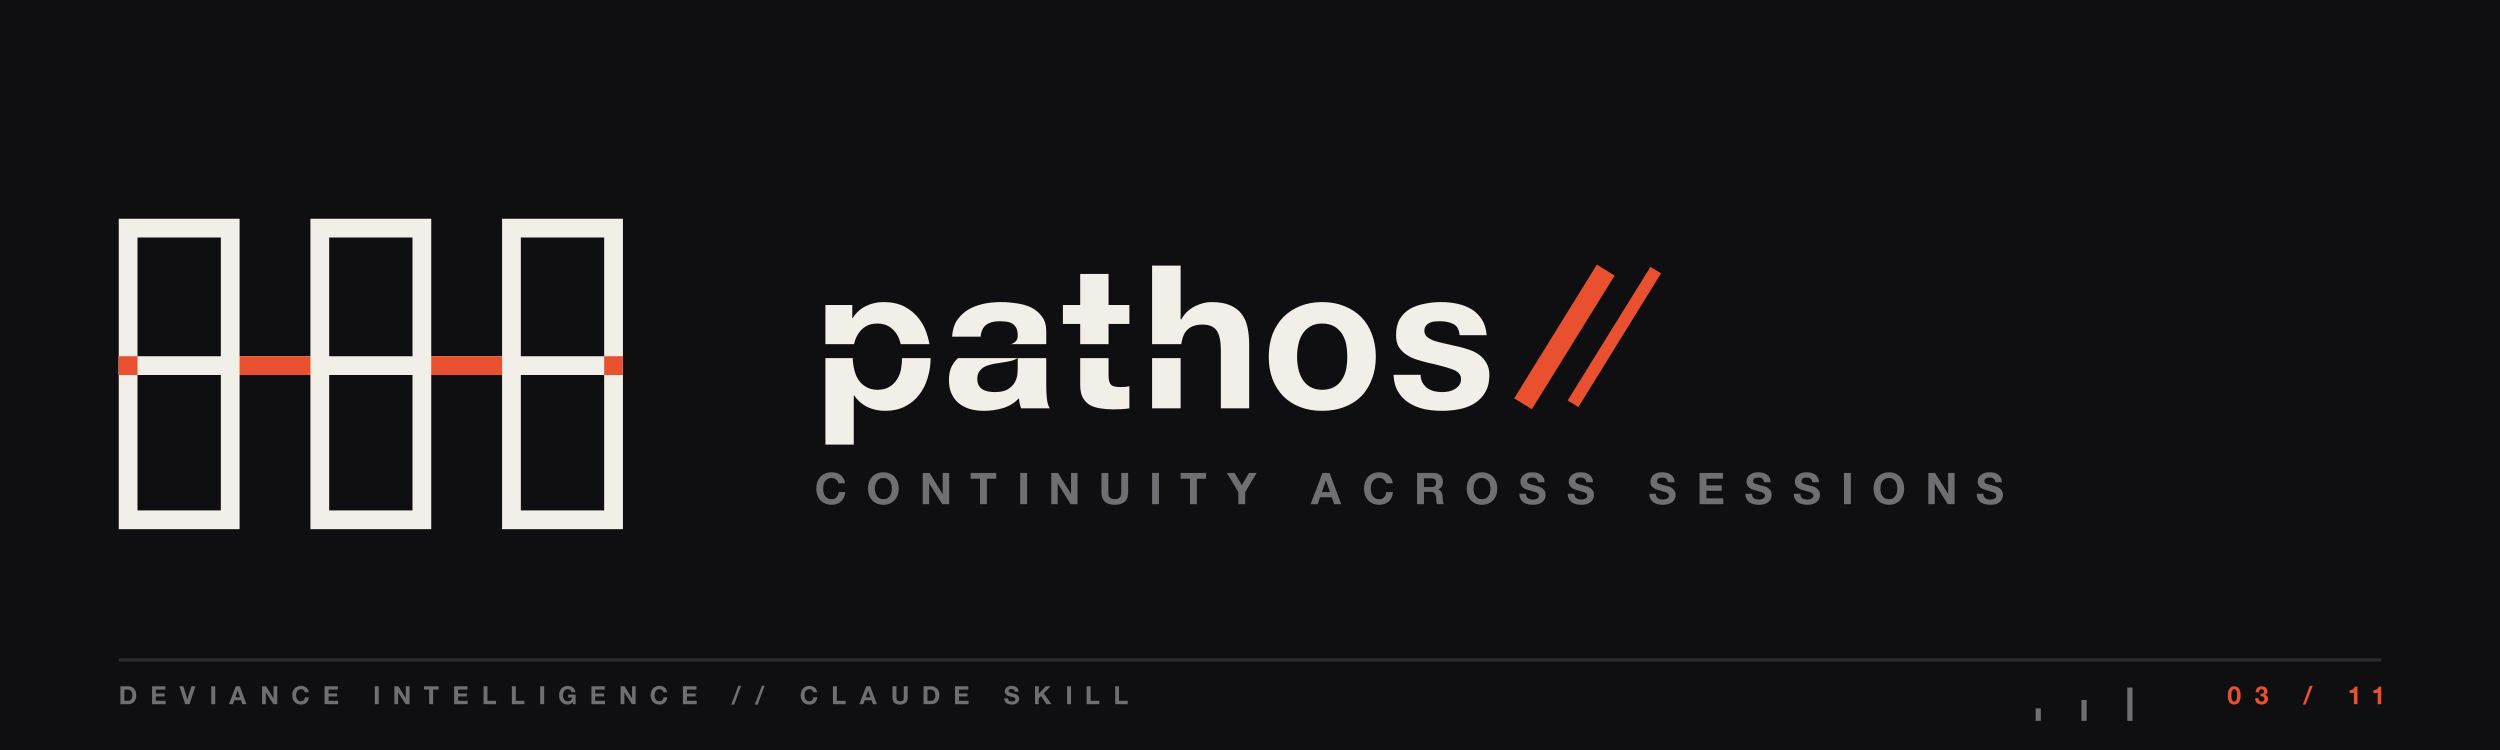
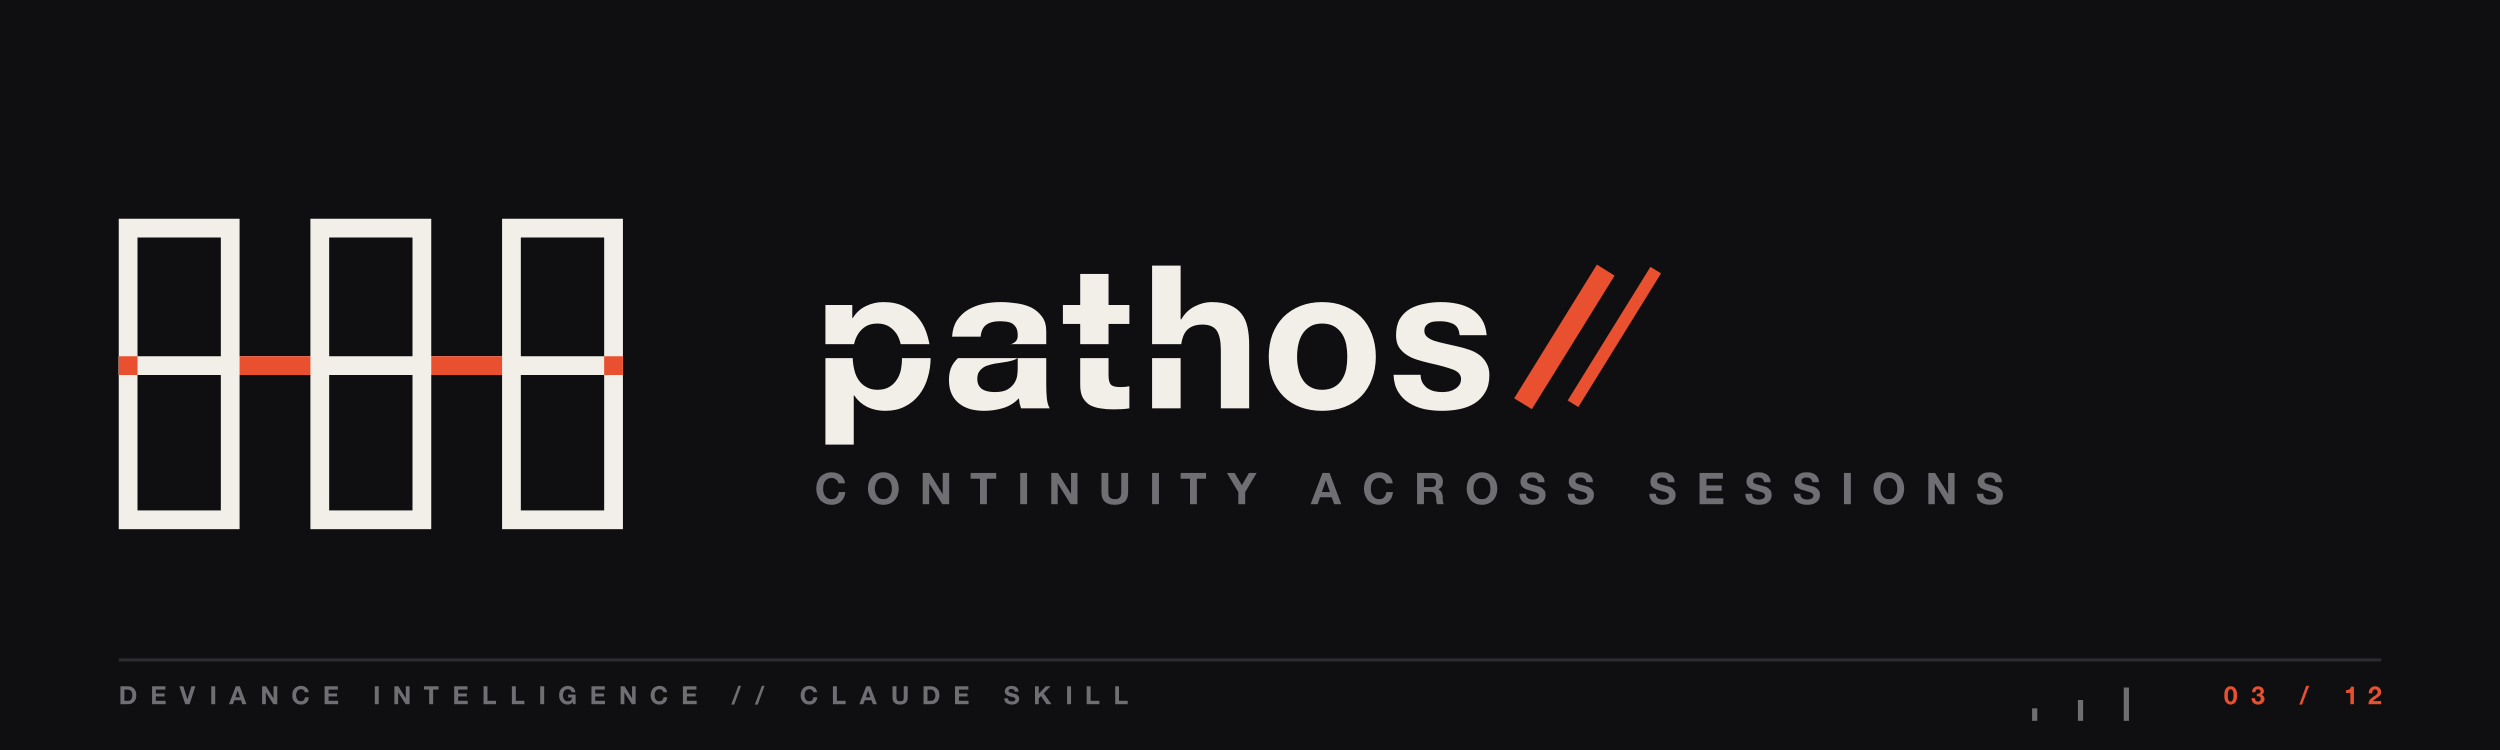
<svg xmlns="http://www.w3.org/2000/svg" viewBox="0 0 1200 360" width="1200" height="360">
  <rect x="0.0" y="0.0" width="1200.0" height="360.0" fill="#0F0F11" opacity="1.0" />
  <g transform="translate(57,59)">
    <rect x="4.5" y="50.5" width="49.0" height="140.0" fill="none" stroke="#F2EFE9" stroke-width="9" />
    <rect x="96.5" y="50.5" width="49.0" height="140.0" fill="none" stroke="#F2EFE9" stroke-width="9" />
    <rect x="188.5" y="50.5" width="49.0" height="140.0" fill="none" stroke="#F2EFE9" stroke-width="9" />
    <rect x="0.0" y="112.0" width="242.0" height="9.0" fill="#F2EFE9" opacity="1.0" />
    <rect x="58.0" y="112.0" width="34.0" height="9.0" fill="#E8502F" opacity="1.0" />
    <rect x="150.0" y="112.0" width="34.0" height="9.0" fill="#E8502F" opacity="1.0" />
    <rect x="0.0" y="112.0" width="9.0" height="9.0" fill="#E8502F" opacity="1.0" />
    <rect x="233.0" y="112.0" width="9.0" height="9.0" fill="#E8502F" opacity="1.0" />
  </g>
  <path d="M421.2,187.1Q418.0,187.1 415.7,185.7Q413.4,184.4 412.0,182.2Q410.6,180.1 410.0,177.2Q409.3,174.3 409.3,171.3Q409.3,168.2 409.9,165.4Q410.5,162.5 411.9,160.3Q413.3,158.1 415.5,156.7Q417.8,155.3 421.1,155.3Q424.4,155.3 426.7,156.7Q428.9,158.1 430.4,160.3Q431.8,162.6 432.4,165.5Q433.0,168.4 433.0,171.3Q433.0,174.3 432.5,177.2Q431.9,180.1 430.5,182.2Q429.1,184.4 426.9,185.7Q424.6,187.1 421.2,187.1ZM396.2,146.4L396.2,213.4L409.8,213.4L409.8,189.8L410.0,189.8Q412.5,193.5 416.4,195.4Q420.3,197.2 424.9,197.2Q430.4,197.2 434.4,195.1Q438.5,193.0 441.2,189.5Q444.0,185.9 445.3,181.3Q446.7,176.7 446.7,171.7Q446.7,166.4 445.3,161.6Q444.0,156.7 441.2,153.1Q438.4,149.4 434.2,147.2Q430.0,145.0 424.1,145.0Q419.5,145.0 415.7,146.9Q411.8,148.7 409.3,152.7L409.1,152.7L409.1,146.4L396.2,146.4Z M457.0,161.6Q457.3,156.8 459.4,153.7Q461.6,150.5 464.8,148.6Q468.1,146.7 472.2,145.8Q476.2,145.0 480.4,145.0Q484.1,145.0 488.0,145.6Q491.8,146.1 495.0,147.6Q498.1,149.2 500.1,151.9Q502.2,154.6 502.2,159.1L502.2,185.0Q502.2,188.3 502.5,191.4Q502.9,194.5 503.9,196.0L490.1,196.0Q489.7,194.8 489.4,193.6Q489.2,192.4 489.1,191.2Q485.8,194.6 481.4,195.9Q477.0,197.2 472.4,197.2Q468.9,197.2 465.8,196.4Q462.7,195.5 460.4,193.7Q458.1,191.9 456.8,189.1Q455.5,186.3 455.5,182.5Q455.5,178.2 457.0,175.5Q458.5,172.8 460.8,171.1Q463.2,169.5 466.2,168.7Q469.2,167.9 472.3,167.4Q475.4,166.9 478.4,166.6Q481.3,166.3 483.6,165.8Q485.9,165.2 487.3,164.1Q488.6,163.0 488.5,160.9Q488.5,158.7 487.8,157.4Q487.1,156.1 485.9,155.3Q484.7,154.6 483.1,154.4Q481.5,154.2 479.7,154.2Q475.7,154.2 473.4,155.9Q471.1,157.6 470.7,161.6L457.0,161.6ZM488.5,171.7Q487.7,172.5 486.4,172.9Q485.1,173.3 483.6,173.6Q482.1,173.9 480.5,174.1Q478.8,174.3 477.2,174.6Q475.7,174.9 474.2,175.4Q472.7,175.8 471.6,176.7Q470.5,177.5 469.8,178.7Q469.1,180.0 469.1,181.9Q469.1,183.7 469.8,185.0Q470.5,186.2 471.6,186.9Q472.8,187.6 474.3,187.9Q475.9,188.2 477.5,188.2Q481.5,188.2 483.7,186.9Q485.9,185.5 487.0,183.7Q488.1,181.8 488.3,179.9Q488.5,178.0 488.5,176.8L488.5,171.7Z M532.1,146.4L532.1,131.5L518.5,131.5L518.5,146.4L510.2,146.4L510.2,155.5L518.5,155.5L518.5,184.8Q518.5,188.5 519.7,190.8Q521.0,193.1 523.1,194.4Q525.3,195.6 528.1,196.0Q531.0,196.5 534.1,196.5Q536.1,196.5 538.3,196.4Q540.4,196.3 542.1,196.0L542.1,185.4Q541.1,185.6 540.1,185.7Q539.0,185.8 537.9,185.8Q534.4,185.8 533.3,184.7Q532.1,183.5 532.1,180.1L532.1,155.5L542.1,155.5L542.1,146.4L532.1,146.4Z M553.0,127.5L553.0,196.0L566.7,196.0L566.7,170.0Q566.7,162.4 569.2,159.1Q571.7,155.8 577.2,155.8Q582.1,155.8 584.1,158.8Q586.0,161.8 586.0,168.0L586.0,196.0L599.6,196.0L599.6,165.5Q599.6,160.9 598.8,157.1Q598.0,153.3 595.9,150.6Q593.9,148.0 590.4,146.5Q586.9,145.0 581.5,145.0Q577.6,145.0 573.6,147.0Q569.5,149.0 567.0,153.3L566.7,153.3L566.7,127.5L553.0,127.5Z M622.6,171.2Q622.6,168.2 623.2,165.4Q623.8,162.5 625.2,160.3Q626.6,158.1 628.9,156.7Q631.2,155.3 634.6,155.3Q638.1,155.3 640.5,156.7Q642.8,158.1 644.2,160.3Q645.6,162.5 646.2,165.4Q646.7,168.2 646.7,171.2Q646.7,174.2 646.2,177.0Q645.6,179.9 644.2,182.1Q642.8,184.4 640.5,185.7Q638.1,187.1 634.6,187.1Q631.2,187.1 628.9,185.7Q626.6,184.4 625.2,182.1Q623.8,179.9 623.2,177.0Q622.6,174.2 622.6,171.2ZM609.0,171.2Q609.0,177.2 610.8,182.0Q612.7,186.8 616.0,190.2Q619.4,193.6 624.1,195.4Q628.8,197.2 634.6,197.2Q640.5,197.2 645.2,195.4Q650.0,193.6 653.4,190.2Q656.7,186.8 658.5,182.0Q660.4,177.2 660.4,171.2Q660.4,165.3 658.5,160.4Q656.7,155.6 653.4,152.2Q650.0,148.8 645.2,146.9Q640.5,145.0 634.6,145.0Q628.8,145.0 624.1,146.9Q619.4,148.8 616.0,152.2Q612.7,155.6 610.8,160.4Q609.0,165.3 609.0,171.2Z M681.9,179.9L668.9,179.9Q669.1,184.9 671.2,188.2Q673.2,191.5 676.5,193.5Q679.7,195.5 683.8,196.4Q687.9,197.2 692.2,197.2Q696.5,197.2 700.5,196.4Q704.6,195.6 707.8,193.6Q711.0,191.6 712.9,188.3Q714.9,185.0 714.9,180.1Q714.9,176.6 713.5,174.3Q712.2,171.9 710.0,170.3Q707.8,168.7 705.0,167.8Q702.1,166.8 699.2,166.2Q696.3,165.5 693.5,164.9Q690.7,164.3 688.5,163.6Q686.4,162.9 685.0,161.7Q683.7,160.6 683.7,158.8Q683.7,157.2 684.5,156.3Q685.2,155.4 686.3,154.9Q687.4,154.4 688.8,154.3Q690.1,154.2 691.3,154.2Q694.9,154.2 697.6,155.5Q700.3,156.9 700.6,160.9L713.6,160.9Q713.2,156.2 711.2,153.2Q709.2,150.2 706.3,148.4Q703.3,146.6 699.5,145.8Q695.7,145.0 691.7,145.0Q687.6,145.0 683.8,145.8Q680.0,146.5 676.9,148.2Q673.8,150.0 671.9,153.1Q670.1,156.2 670.1,161.0Q670.1,164.2 671.4,166.5Q672.8,168.7 675.0,170.2Q677.2,171.7 680.0,172.6Q682.8,173.5 685.8,174.2Q693.1,175.8 697.2,177.3Q701.3,178.8 701.3,181.9Q701.3,183.7 700.4,184.9Q699.5,186.1 698.2,186.8Q696.9,187.6 695.4,187.9Q693.8,188.2 692.3,188.2Q690.3,188.2 688.5,187.8Q686.6,187.3 685.1,186.3Q683.7,185.2 682.8,183.7Q681.9,182.1 681.9,179.9Z" fill="#F2EFE9" />
  <rect x="369.0" y="165.2" width="216.3" height="6.7" fill="#0F0F11" opacity="1.0" />
  <polygon points="726.8,191.2 766.5,127.0 775.0,132.3 735.3,196.4" fill="#E8502F" opacity="1.0" />
  <polygon points="752.5,192.2 792.2,128.1 797.3,131.2 757.6,195.4" fill="#E8502F" opacity="1.0" />
  <path d="M402.4,232.0L405.6,232.0Q405.5,230.7 404.9,229.7Q404.4,228.7 403.5,228.0Q402.6,227.4 401.5,227.0Q400.4,226.7 399.2,226.7Q397.4,226.7 396.1,227.3Q394.7,227.9 393.7,228.9Q392.8,230.0 392.3,231.4Q391.8,232.9 391.8,234.6Q391.8,236.2 392.3,237.6Q392.8,239.0 393.7,240.1Q394.7,241.1 396.1,241.7Q397.4,242.3 399.2,242.3Q400.6,242.3 401.7,241.9Q402.9,241.5 403.7,240.7Q404.6,239.9 405.1,238.8Q405.6,237.6 405.8,236.2L402.6,236.2Q402.4,237.7 401.5,238.7Q400.7,239.6 399.2,239.6Q398.1,239.6 397.3,239.2Q396.5,238.7 396.0,238.0Q395.5,237.3 395.3,236.4Q395.1,235.5 395.1,234.6Q395.1,233.6 395.3,232.7Q395.5,231.7 396.0,231.0Q396.5,230.3 397.3,229.9Q398.1,229.4 399.2,229.4Q399.8,229.4 400.3,229.6Q400.9,229.8 401.3,230.2Q401.8,230.5 402.1,231.0Q402.4,231.5 402.4,232.0Z M419.9,234.6Q419.9,233.6 420.2,232.7Q420.4,231.7 420.9,231.0Q421.3,230.3 422.1,229.9Q422.9,229.4 424.0,229.4Q425.1,229.4 425.9,229.9Q426.7,230.3 427.2,231.0Q427.6,231.7 427.9,232.7Q428.1,233.6 428.1,234.6Q428.1,235.5 427.9,236.4Q427.6,237.3 427.2,238.0Q426.7,238.7 425.9,239.2Q425.1,239.6 424.0,239.6Q422.9,239.6 422.1,239.2Q421.3,238.7 420.9,238.0Q420.4,237.3 420.2,236.4Q419.9,235.5 419.9,234.6ZM416.6,234.6Q416.6,236.2 417.1,237.6Q417.6,239.0 418.6,240.1Q419.5,241.1 420.9,241.7Q422.3,242.3 424.0,242.3Q425.8,242.3 427.1,241.7Q428.5,241.1 429.4,240.1Q430.4,239.0 430.9,237.6Q431.4,236.2 431.4,234.6Q431.4,232.9 430.9,231.4Q430.4,230.0 429.4,228.9Q428.5,227.9 427.1,227.3Q425.8,226.7 424.0,226.7Q422.3,226.7 420.9,227.3Q419.5,227.9 418.6,228.9Q417.6,230.0 417.1,231.4Q416.6,232.9 416.6,234.6Z M442.9,227.0L442.9,242.0L446.0,242.0L446.0,232.0L446.0,232.0L452.3,242.0L455.6,242.0L455.6,227.0L452.5,227.0L452.5,237.1L452.4,237.1L446.2,227.0L442.9,227.0Z M470.4,229.8L470.4,242.0L473.7,242.0L473.7,229.8L478.2,229.8L478.2,227.0L465.9,227.0L465.9,229.8L470.4,229.8Z M489.7,227.0L489.7,242.0L493.0,242.0L493.0,227.0L489.7,227.0Z M504.6,227.0L504.6,242.0L507.7,242.0L507.7,232.0L507.7,232.0L513.9,242.0L517.2,242.0L517.2,227.0L514.1,227.0L514.1,237.1L514.1,237.1L507.8,227.0L504.6,227.0Z M541.5,236.3L541.5,227.0L538.2,227.0L538.2,236.3Q538.2,238.0 537.5,238.8Q536.8,239.6 535.1,239.6Q534.1,239.6 533.5,239.3Q532.9,239.0 532.5,238.6Q532.2,238.1 532.1,237.5Q532.0,236.9 532.0,236.3L532.0,227.0L528.7,227.0L528.7,236.3Q528.7,239.4 530.4,240.9Q532.0,242.3 535.1,242.3Q538.1,242.3 539.8,240.9Q541.5,239.4 541.5,236.3Z M553.0,227.0L553.0,242.0L556.3,242.0L556.3,227.0L553.0,227.0Z M571.2,229.8L571.2,242.0L574.5,242.0L574.5,229.8L578.9,229.8L578.9,227.0L566.7,227.0L566.7,229.8L571.2,229.8Z M594.4,236.2L594.4,242.0L597.7,242.0L597.7,236.2L603.2,227.0L599.5,227.0L596.1,232.9L592.6,227.0L588.9,227.0L594.4,236.2Z M634.5,236.2L636.4,230.7L636.5,230.7L638.4,236.2L634.5,236.2ZM634.8,227.0L629.1,242.0L632.5,242.0L633.6,238.7L639.2,238.7L640.4,242.0L643.8,242.0L638.2,227.0L634.8,227.0Z M665.3,232.0L668.5,232.0Q668.4,230.7 667.8,229.7Q667.2,228.7 666.4,228.0Q665.5,227.4 664.4,227.0Q663.3,226.7 662.0,226.7Q660.3,226.7 658.9,227.3Q657.6,227.9 656.6,228.9Q655.7,230.0 655.2,231.4Q654.7,232.9 654.7,234.6Q654.7,236.2 655.2,237.6Q655.7,239.0 656.6,240.1Q657.6,241.1 658.9,241.7Q660.3,242.3 662.0,242.3Q663.4,242.3 664.6,241.9Q665.7,241.5 666.6,240.7Q667.5,239.9 668.0,238.8Q668.5,237.6 668.6,236.2L665.4,236.2Q665.3,237.7 664.4,238.7Q663.6,239.6 662.0,239.6Q660.9,239.6 660.2,239.2Q659.4,238.7 658.9,238.0Q658.4,237.3 658.2,236.4Q658.0,235.5 658.0,234.6Q658.0,233.6 658.2,232.7Q658.4,231.7 658.9,231.0Q659.4,230.3 660.2,229.9Q660.9,229.4 662.0,229.4Q662.7,229.4 663.2,229.6Q663.8,229.8 664.2,230.2Q664.6,230.5 664.9,231.0Q665.2,231.5 665.3,232.0Z M683.5,233.8L683.5,229.6L687.1,229.6Q688.2,229.6 688.8,230.1Q689.3,230.6 689.3,231.6Q689.3,232.8 688.8,233.3Q688.2,233.8 687.1,233.8L683.5,233.8ZM680.2,227.0L680.2,242.0L683.5,242.0L683.5,236.1L686.8,236.1Q688.0,236.1 688.5,236.7Q689.1,237.2 689.3,238.4Q689.4,239.3 689.4,240.3Q689.5,241.3 689.8,242.0L693.1,242.0Q692.8,241.7 692.7,241.2Q692.6,240.8 692.6,240.3Q692.5,239.8 692.5,239.3Q692.5,238.8 692.5,238.4Q692.4,237.9 692.3,237.3Q692.2,236.8 691.9,236.3Q691.7,235.8 691.3,235.5Q690.9,235.1 690.3,234.9L690.3,234.9Q691.5,234.4 692.1,233.4Q692.6,232.5 692.6,231.1Q692.6,230.3 692.3,229.5Q692.0,228.8 691.5,228.2Q690.9,227.7 690.1,227.3Q689.3,227.0 688.3,227.0L680.2,227.0Z M707.3,234.6Q707.3,233.6 707.5,232.7Q707.7,231.7 708.2,231.0Q708.7,230.3 709.4,229.9Q710.2,229.4 711.3,229.4Q712.4,229.4 713.2,229.9Q714.0,230.3 714.5,231.0Q715.0,231.7 715.2,232.7Q715.4,233.6 715.4,234.6Q715.4,235.5 715.2,236.4Q715.0,237.3 714.5,238.0Q714.0,238.7 713.2,239.2Q712.4,239.6 711.3,239.6Q710.2,239.6 709.4,239.2Q708.7,238.7 708.2,238.0Q707.7,237.3 707.5,236.4Q707.3,235.5 707.3,234.6ZM704.0,234.6Q704.0,236.2 704.5,237.6Q705.0,239.0 705.9,240.1Q706.9,241.1 708.2,241.7Q709.6,242.3 711.3,242.3Q713.1,242.3 714.4,241.7Q715.8,241.1 716.7,240.1Q717.7,239.0 718.2,237.6Q718.7,236.2 718.7,234.6Q718.7,232.9 718.2,231.4Q717.7,230.0 716.7,228.9Q715.8,227.9 714.4,227.3Q713.1,226.7 711.3,226.7Q709.6,226.7 708.2,227.3Q706.9,227.9 705.9,228.9Q705.0,230.0 704.5,231.4Q704.0,232.9 704.0,234.6Z M732.5,237.0L729.3,237.0Q729.3,238.4 729.8,239.4Q730.3,240.4 731.2,241.1Q732.1,241.7 733.3,242.0Q734.4,242.3 735.7,242.3Q737.2,242.3 738.4,242.0Q739.5,241.6 740.3,241.0Q741.1,240.3 741.5,239.5Q741.9,238.6 741.9,237.5Q741.9,236.3 741.4,235.5Q740.8,234.7 740.1,234.2Q739.4,233.7 738.6,233.5Q737.9,233.3 737.5,233.2Q736.0,232.8 735.2,232.6Q734.3,232.4 733.8,232.1Q733.3,231.9 733.1,231.6Q733.0,231.4 733.0,230.9Q733.0,230.4 733.2,230.1Q733.4,229.8 733.7,229.6Q734.1,229.4 734.5,229.3Q734.9,229.2 735.2,229.2Q735.9,229.2 736.4,229.3Q736.9,229.4 737.3,229.7Q737.7,229.9 737.9,230.4Q738.2,230.8 738.2,231.5L741.4,231.5Q741.4,230.2 740.9,229.3Q740.4,228.3 739.6,227.8Q738.7,227.2 737.7,226.9Q736.6,226.7 735.4,226.7Q734.4,226.7 733.4,226.9Q732.4,227.2 731.6,227.8Q730.8,228.3 730.3,229.2Q729.8,230.0 729.8,231.2Q729.8,232.2 730.2,232.9Q730.6,233.7 731.2,234.1Q731.8,234.6 732.6,234.9Q733.4,235.2 734.3,235.4Q735.1,235.7 735.9,235.9Q736.7,236.1 737.3,236.3Q737.9,236.6 738.3,236.9Q738.7,237.3 738.7,237.9Q738.7,238.5 738.4,238.9Q738.1,239.2 737.7,239.4Q737.2,239.6 736.7,239.7Q736.2,239.8 735.8,239.8Q735.1,239.8 734.5,239.6Q733.9,239.5 733.5,239.2Q733.0,238.8 732.7,238.3Q732.5,237.8 732.5,237.0Z M755.7,237.0L752.5,237.0Q752.5,238.4 753.0,239.4Q753.5,240.4 754.4,241.1Q755.3,241.7 756.5,242.0Q757.6,242.3 758.9,242.3Q760.4,242.3 761.6,242.0Q762.7,241.6 763.5,241.0Q764.3,240.3 764.7,239.5Q765.1,238.6 765.1,237.5Q765.1,236.3 764.6,235.5Q764.0,234.7 763.3,234.2Q762.6,233.7 761.8,233.5Q761.1,233.3 760.7,233.2Q759.3,232.8 758.4,232.6Q757.5,232.4 757.0,232.1Q756.5,231.9 756.4,231.6Q756.2,231.4 756.2,230.9Q756.2,230.4 756.4,230.1Q756.6,229.8 756.9,229.6Q757.3,229.4 757.7,229.3Q758.1,229.2 758.5,229.2Q759.1,229.2 759.6,229.3Q760.1,229.4 760.5,229.7Q760.9,229.9 761.1,230.4Q761.4,230.8 761.4,231.5L764.6,231.5Q764.6,230.2 764.1,229.3Q763.6,228.3 762.8,227.8Q761.9,227.2 760.9,226.9Q759.8,226.7 758.6,226.7Q757.6,226.7 756.6,226.9Q755.6,227.2 754.8,227.8Q754.0,228.3 753.5,229.2Q753.0,230.0 753.0,231.2Q753.0,232.2 753.4,232.9Q753.8,233.7 754.4,234.1Q755.0,234.6 755.8,234.9Q756.6,235.2 757.5,235.4Q758.3,235.7 759.1,235.9Q759.9,236.1 760.5,236.3Q761.1,236.6 761.5,236.9Q761.9,237.3 761.9,237.9Q761.9,238.5 761.6,238.9Q761.3,239.2 760.9,239.4Q760.4,239.6 759.9,239.7Q759.4,239.8 759.0,239.8Q758.3,239.8 757.7,239.6Q757.1,239.5 756.7,239.2Q756.2,238.8 756.0,238.3Q755.7,237.8 755.7,237.0Z M794.8,237.0L791.7,237.0Q791.6,238.4 792.2,239.4Q792.7,240.4 793.6,241.1Q794.5,241.7 795.6,242.0Q796.8,242.3 798.0,242.3Q799.6,242.3 800.7,242.0Q801.9,241.6 802.7,241.0Q803.5,240.3 803.9,239.5Q804.3,238.6 804.3,237.5Q804.3,236.3 803.7,235.5Q803.2,234.7 802.5,234.2Q801.7,233.7 801.0,233.5Q800.2,233.3 799.8,233.2Q798.4,232.8 797.5,232.6Q796.7,232.4 796.2,232.1Q795.7,231.9 795.5,231.6Q795.4,231.4 795.4,230.9Q795.4,230.4 795.6,230.1Q795.8,229.8 796.1,229.6Q796.4,229.4 796.8,229.3Q797.2,229.2 797.6,229.2Q798.2,229.2 798.7,229.3Q799.3,229.4 799.7,229.7Q800.1,229.9 800.3,230.4Q800.5,230.8 800.6,231.5L803.8,231.5Q803.8,230.2 803.3,229.3Q802.8,228.3 801.9,227.8Q801.1,227.2 800.0,226.9Q798.9,226.7 797.8,226.7Q796.8,226.7 795.7,226.9Q794.7,227.2 793.9,227.8Q793.1,228.3 792.7,229.2Q792.2,230.0 792.2,231.2Q792.2,232.2 792.5,232.9Q792.9,233.7 793.6,234.1Q794.2,234.6 795.0,234.9Q795.8,235.2 796.6,235.4Q797.5,235.7 798.2,235.9Q799.0,236.1 799.7,236.3Q800.3,236.6 800.7,236.9Q801.1,237.3 801.1,237.9Q801.1,238.5 800.8,238.9Q800.5,239.2 800.1,239.4Q799.6,239.6 799.1,239.7Q798.6,239.8 798.2,239.8Q797.5,239.8 796.9,239.6Q796.3,239.5 795.8,239.2Q795.4,238.8 795.1,238.3Q794.8,237.8 794.8,237.0Z M815.8,227.0L815.8,242.0L827.2,242.0L827.2,239.2L819.1,239.2L819.1,235.6L826.4,235.6L826.4,233.0L819.1,233.0L819.1,229.8L827.0,229.8L827.0,227.0L815.8,227.0Z M841.0,237.0L837.8,237.0Q837.7,238.4 838.3,239.4Q838.8,240.4 839.7,241.1Q840.6,241.7 841.7,242.0Q842.9,242.3 844.2,242.3Q845.7,242.3 846.9,242.0Q848.0,241.6 848.8,241.0Q849.6,240.3 850.0,239.5Q850.4,238.6 850.4,237.5Q850.4,236.3 849.9,235.5Q849.3,234.7 848.6,234.2Q847.9,233.7 847.1,233.5Q846.4,233.3 845.9,233.2Q844.5,232.8 843.7,232.6Q842.8,232.4 842.3,232.1Q841.8,231.9 841.6,231.6Q841.5,231.4 841.5,230.9Q841.5,230.4 841.7,230.1Q841.9,229.8 842.2,229.6Q842.5,229.4 842.9,229.3Q843.3,229.2 843.7,229.2Q844.3,229.2 844.9,229.3Q845.4,229.4 845.8,229.7Q846.2,229.9 846.4,230.4Q846.7,230.8 846.7,231.5L849.9,231.5Q849.9,230.2 849.4,229.3Q848.9,228.3 848.1,227.8Q847.2,227.2 846.1,226.9Q845.1,226.7 843.9,226.7Q842.9,226.7 841.9,226.9Q840.9,227.2 840.1,227.8Q839.3,228.3 838.8,229.2Q838.3,230.0 838.3,231.2Q838.3,232.2 838.7,232.9Q839.1,233.7 839.7,234.1Q840.3,234.6 841.1,234.9Q841.9,235.2 842.7,235.4Q843.6,235.7 844.4,235.9Q845.2,236.1 845.8,236.3Q846.4,236.6 846.8,236.9Q847.2,237.3 847.2,237.9Q847.2,238.5 846.9,238.9Q846.6,239.2 846.2,239.4Q845.7,239.6 845.2,239.7Q844.7,239.8 844.3,239.8Q843.6,239.8 843.0,239.6Q842.4,239.5 842.0,239.2Q841.5,238.8 841.2,238.3Q841.0,237.8 841.0,237.0Z M864.2,237.0L861.0,237.0Q861.0,238.4 861.5,239.4Q862.0,240.4 862.9,241.1Q863.8,241.7 865.0,242.0Q866.1,242.3 867.4,242.3Q868.9,242.3 870.1,242.0Q871.2,241.6 872.0,241.0Q872.8,240.3 873.2,239.5Q873.6,238.6 873.6,237.5Q873.6,236.3 873.1,235.5Q872.5,234.7 871.8,234.2Q871.1,233.7 870.3,233.5Q869.6,233.3 869.1,233.2Q867.7,232.8 866.9,232.6Q866.0,232.4 865.5,232.1Q865.0,231.9 864.8,231.6Q864.7,231.4 864.7,230.9Q864.7,230.4 864.9,230.1Q865.1,229.8 865.4,229.6Q865.7,229.4 866.1,229.3Q866.5,229.2 866.9,229.2Q867.5,229.2 868.1,229.3Q868.6,229.4 869.0,229.7Q869.4,229.9 869.6,230.4Q869.9,230.8 869.9,231.5L873.1,231.5Q873.1,230.2 872.6,229.3Q872.1,228.3 871.3,227.8Q870.4,227.2 869.3,226.9Q868.3,226.7 867.1,226.7Q866.1,226.7 865.1,226.9Q864.1,227.2 863.3,227.8Q862.5,228.3 862.0,229.2Q861.5,230.0 861.5,231.2Q861.5,232.2 861.9,232.9Q862.3,233.7 862.9,234.1Q863.5,234.6 864.3,234.9Q865.1,235.2 866.0,235.4Q866.8,235.7 867.6,235.9Q868.4,236.1 869.0,236.3Q869.6,236.6 870.0,236.9Q870.4,237.3 870.4,237.9Q870.4,238.5 870.1,238.9Q869.8,239.2 869.4,239.4Q868.9,239.6 868.4,239.7Q867.9,239.8 867.5,239.8Q866.8,239.8 866.2,239.6Q865.6,239.5 865.2,239.2Q864.7,238.8 864.4,238.3Q864.2,237.8 864.2,237.0Z M885.1,227.0L885.1,242.0L888.4,242.0L888.4,227.0L885.1,227.0Z M902.6,234.6Q902.6,233.6 902.8,232.7Q903.0,231.7 903.5,231.0Q904.0,230.3 904.8,229.9Q905.6,229.4 906.7,229.4Q907.8,229.4 908.6,229.9Q909.3,230.3 909.8,231.0Q910.3,231.7 910.5,232.7Q910.7,233.6 910.7,234.6Q910.7,235.5 910.5,236.4Q910.3,237.3 909.8,238.0Q909.3,238.7 908.6,239.2Q907.8,239.6 906.7,239.6Q905.6,239.6 904.8,239.2Q904.0,238.7 903.5,238.0Q903.0,237.3 902.8,236.4Q902.6,235.5 902.6,234.6ZM899.3,234.6Q899.3,236.2 899.8,237.6Q900.3,239.0 901.3,240.1Q902.2,241.1 903.6,241.7Q904.9,242.3 906.7,242.3Q908.4,242.3 909.8,241.7Q911.1,241.1 912.1,240.1Q913.0,239.0 913.5,237.6Q914.0,236.2 914.0,234.6Q914.0,232.9 913.5,231.4Q913.0,230.0 912.1,228.9Q911.1,227.9 909.8,227.3Q908.4,226.7 906.7,226.7Q904.9,226.7 903.6,227.3Q902.2,227.9 901.3,228.9Q900.3,230.0 899.8,231.4Q899.3,232.9 899.3,234.6Z M925.6,227.0L925.6,242.0L928.7,242.0L928.7,232.0L928.7,232.0L934.9,242.0L938.2,242.0L938.2,227.0L935.1,227.0L935.1,237.1L935.1,237.1L928.8,227.0L925.6,227.0Z M952.0,237.0L948.8,237.0Q948.8,238.4 949.3,239.4Q949.8,240.4 950.7,241.1Q951.6,241.7 952.8,242.0Q954.0,242.3 955.2,242.3Q956.7,242.3 957.9,242.0Q959.1,241.6 959.9,241.0Q960.6,240.3 961.0,239.5Q961.4,238.6 961.4,237.5Q961.4,236.3 960.9,235.5Q960.4,234.7 959.6,234.2Q958.9,233.7 958.2,233.5Q957.4,233.3 957.0,233.2Q955.6,232.8 954.7,232.6Q953.8,232.4 953.3,232.1Q952.8,231.9 952.7,231.6Q952.5,231.4 952.5,230.9Q952.5,230.4 952.7,230.1Q952.9,229.8 953.3,229.6Q953.6,229.4 954.0,229.3Q954.4,229.2 954.8,229.2Q955.4,229.2 955.9,229.3Q956.4,229.4 956.8,229.7Q957.2,229.9 957.5,230.4Q957.7,230.8 957.7,231.5L960.9,231.5Q960.9,230.2 960.4,229.3Q959.9,228.3 959.1,227.8Q958.3,227.2 957.2,226.9Q956.1,226.7 954.9,226.7Q953.9,226.7 952.9,226.9Q951.9,227.2 951.1,227.8Q950.3,228.3 949.8,229.2Q949.3,230.0 949.3,231.2Q949.3,232.2 949.7,232.9Q950.1,233.7 950.7,234.1Q951.4,234.6 952.2,234.9Q953.0,235.2 953.8,235.4Q954.6,235.7 955.4,235.9Q956.2,236.1 956.8,236.3Q957.5,236.6 957.9,236.9Q958.2,237.3 958.2,237.9Q958.2,238.5 958.0,238.9Q957.7,239.2 957.2,239.4Q956.8,239.6 956.3,239.7Q955.8,239.8 955.3,239.8Q954.7,239.8 954.1,239.6Q953.5,239.5 953.0,239.2Q952.6,238.8 952.3,238.3Q952.0,237.8 952.0,237.0Z" fill="#6E6E73" />
  <rect x="57.0" y="316.0" width="1086.0" height="1.5" fill="#2B2B30" opacity="1.0" />
  <path d="M59.7,336.4L59.7,331.0L61.1,331.0Q61.8,331.0 62.2,331.2Q62.7,331.4 63.0,331.8Q63.3,332.2 63.4,332.7Q63.5,333.2 63.5,333.8Q63.5,334.6 63.3,335.0Q63.2,335.5 62.9,335.8Q62.6,336.2 62.2,336.3Q61.8,336.4 61.4,336.4L59.7,336.4ZM57.8,329.4L57.8,338.0L61.5,338.0Q62.5,338.0 63.2,337.7Q64.0,337.3 64.4,336.8Q64.9,336.2 65.2,335.4Q65.4,334.6 65.4,333.7Q65.4,332.6 65.1,331.8Q64.8,331.0 64.3,330.5Q63.8,330.0 63.1,329.7Q62.4,329.4 61.5,329.4L57.8,329.4Z M73.0,329.4L73.0,338.0L79.5,338.0L79.5,336.4L74.8,336.4L74.8,334.3L79.0,334.3L79.0,332.9L74.8,332.9L74.8,331.0L79.4,331.0L79.4,329.4L73.0,329.4Z M91.0,338.0L93.8,329.4L91.9,329.4L90.0,335.5L89.9,335.5L88.0,329.4L86.1,329.4L88.9,338.0L91.0,338.0Z M101.4,329.4L101.4,338.0L103.3,338.0L103.3,329.4L101.4,329.4Z M113.0,334.7L114.1,331.5L114.1,331.5L115.2,334.7L113.0,334.7ZM113.2,329.4L109.9,338.0L111.8,338.0L112.5,336.1L115.7,336.1L116.3,338.0L118.3,338.0L115.1,329.4L113.2,329.4Z M125.8,329.4L125.8,338.0L127.6,338.0L127.6,332.3L127.6,332.3L131.2,338.0L133.1,338.0L133.1,329.4L131.3,329.4L131.3,335.2L131.3,335.2L127.7,329.4L125.8,329.4Z M146.3,332.3L148.2,332.3Q148.1,331.6 147.8,331.0Q147.4,330.4 146.9,330.0Q146.4,329.6 145.8,329.4Q145.2,329.2 144.5,329.2Q143.5,329.2 142.7,329.6Q141.9,329.9 141.4,330.5Q140.8,331.1 140.5,332.0Q140.3,332.8 140.3,333.8Q140.3,334.7 140.5,335.5Q140.8,336.3 141.4,336.9Q141.9,337.5 142.7,337.9Q143.5,338.2 144.5,338.2Q145.3,338.2 145.9,338.0Q146.6,337.7 147.1,337.3Q147.6,336.8 147.9,336.2Q148.2,335.5 148.2,334.7L146.4,334.7Q146.3,335.6 145.8,336.1Q145.3,336.6 144.5,336.6Q143.8,336.6 143.4,336.4Q142.9,336.1 142.7,335.7Q142.4,335.3 142.3,334.8Q142.1,334.3 142.1,333.8Q142.1,333.2 142.3,332.7Q142.4,332.1 142.7,331.7Q142.9,331.3 143.4,331.1Q143.8,330.8 144.5,330.8Q144.8,330.8 145.1,330.9Q145.4,331.0 145.7,331.2Q146.0,331.4 146.1,331.7Q146.3,332.0 146.3,332.3Z M155.8,329.4L155.8,338.0L162.3,338.0L162.3,336.4L157.7,336.4L157.7,334.3L161.8,334.3L161.8,332.9L157.7,332.9L157.7,331.0L162.2,331.0L162.2,329.4L155.8,329.4Z M179.9,329.4L179.9,338.0L181.8,338.0L181.8,329.4L179.9,329.4Z M189.3,329.4L189.3,338.0L191.1,338.0L191.1,332.3L191.1,332.3L194.7,338.0L196.6,338.0L196.6,329.4L194.8,329.4L194.8,335.2L194.8,335.2L191.2,329.4L189.3,329.4Z M206.0,331.0L206.0,338.0L207.9,338.0L207.9,331.0L210.5,331.0L210.5,329.4L203.5,329.4L203.5,331.0L206.0,331.0Z M218.0,329.4L218.0,338.0L224.5,338.0L224.5,336.4L219.9,336.4L219.9,334.3L224.1,334.3L224.1,332.9L219.9,332.9L219.9,331.0L224.4,331.0L224.4,329.4L218.0,329.4Z M232.1,329.4L232.1,338.0L238.1,338.0L238.1,336.4L234.0,336.4L234.0,329.4L232.1,329.4Z M245.7,329.4L245.7,338.0L251.7,338.0L251.7,336.4L247.6,336.4L247.6,329.4L245.7,329.4Z M259.3,329.4L259.3,338.0L261.2,338.0L261.2,329.4L259.3,329.4Z M274.9,337.0L275.1,338.0L276.3,338.0L276.3,333.4L272.7,333.4L272.7,334.8L274.6,334.8Q274.5,335.7 274.0,336.1Q273.5,336.6 272.6,336.6Q271.9,336.6 271.5,336.4Q271.0,336.1 270.8,335.7Q270.5,335.3 270.4,334.8Q270.2,334.3 270.2,333.8Q270.2,333.2 270.4,332.7Q270.5,332.1 270.8,331.7Q271.0,331.3 271.5,331.1Q271.9,330.8 272.6,330.8Q273.2,330.8 273.7,331.2Q274.2,331.5 274.4,332.3L276.2,332.3Q276.1,331.5 275.8,331.0Q275.5,330.4 275.0,330.0Q274.5,329.6 273.8,329.4Q273.2,329.2 272.6,329.2Q271.6,329.2 270.8,329.6Q270.0,329.9 269.5,330.5Q268.9,331.1 268.6,332.0Q268.4,332.8 268.4,333.8Q268.4,334.7 268.6,335.5Q268.9,336.3 269.5,336.9Q270.0,337.5 270.8,337.9Q271.6,338.2 272.6,338.2Q273.2,338.2 273.8,337.9Q274.4,337.7 274.9,337.0Z M283.9,329.4L283.9,338.0L290.4,338.0L290.4,336.4L285.7,336.4L285.7,334.3L289.9,334.3L289.9,332.9L285.7,332.9L285.7,331.0L290.3,331.0L290.3,329.4L283.9,329.4Z M297.9,329.4L297.9,338.0L299.7,338.0L299.7,332.3L299.7,332.3L303.3,338.0L305.1,338.0L305.1,329.4L303.4,329.4L303.4,335.2L303.4,335.2L299.8,329.4L297.9,329.4Z M318.4,332.3L320.2,332.3Q320.1,331.6 319.8,331.0Q319.5,330.4 319.0,330.0Q318.5,329.6 317.9,329.4Q317.2,329.2 316.5,329.2Q315.5,329.2 314.8,329.6Q314.0,329.9 313.4,330.5Q312.9,331.1 312.6,332.0Q312.3,332.8 312.3,333.8Q312.3,334.7 312.6,335.5Q312.9,336.3 313.4,336.9Q314.0,337.5 314.8,337.9Q315.5,338.2 316.5,338.2Q317.3,338.2 318.0,338.0Q318.6,337.7 319.1,337.3Q319.6,336.8 319.9,336.2Q320.2,335.5 320.3,334.7L318.5,334.7Q318.4,335.6 317.9,336.1Q317.4,336.6 316.5,336.6Q315.9,336.6 315.5,336.4Q315.0,336.1 314.7,335.7Q314.5,335.3 314.3,334.8Q314.2,334.3 314.2,333.8Q314.2,333.2 314.3,332.7Q314.5,332.1 314.7,331.7Q315.0,331.3 315.5,331.1Q315.9,330.8 316.5,330.8Q316.9,330.8 317.2,330.9Q317.5,331.0 317.8,331.2Q318.0,331.4 318.2,331.7Q318.4,332.0 318.4,332.3Z M327.8,329.4L327.8,338.0L334.4,338.0L334.4,336.4L329.7,336.4L329.7,334.3L333.9,334.3L333.9,332.9L329.7,332.9L329.7,331.0L334.3,331.0L334.3,329.4L327.8,329.4Z M354.4,329.2L351.0,338.2L352.4,338.2L355.7,329.2L354.4,329.2Z M365.7,329.2L362.3,338.2L363.7,338.2L367.0,329.2L365.7,329.2Z M390.4,332.3L392.2,332.3Q392.1,331.6 391.8,331.0Q391.5,330.4 391.0,330.0Q390.5,329.6 389.8,329.4Q389.2,329.2 388.5,329.2Q387.5,329.2 386.7,329.6Q385.9,329.9 385.4,330.5Q384.9,331.1 384.6,332.0Q384.3,332.8 384.3,333.8Q384.3,334.7 384.6,335.5Q384.9,336.3 385.4,336.9Q385.9,337.5 386.7,337.9Q387.5,338.2 388.5,338.2Q389.3,338.2 390.0,338.0Q390.6,337.7 391.1,337.3Q391.6,336.8 391.9,336.2Q392.2,335.5 392.3,334.7L390.4,334.7Q390.3,335.6 389.9,336.1Q389.4,336.6 388.5,336.6Q387.9,336.6 387.4,336.4Q387.0,336.1 386.7,335.7Q386.4,335.3 386.3,334.8Q386.2,334.3 386.2,333.8Q386.2,333.2 386.3,332.7Q386.4,332.1 386.7,331.7Q387.0,331.3 387.4,331.1Q387.9,330.8 388.5,330.8Q388.9,330.8 389.2,330.9Q389.5,331.0 389.7,331.2Q390.0,331.4 390.2,331.7Q390.3,332.0 390.4,332.3Z M399.8,329.4L399.8,338.0L405.9,338.0L405.9,336.4L401.7,336.4L401.7,329.4L399.8,329.4Z M415.6,334.7L416.7,331.5L416.7,331.5L417.8,334.7L415.6,334.7ZM415.8,329.4L412.5,338.0L414.4,338.0L415.1,336.1L418.3,336.1L419.0,338.0L420.9,338.0L417.7,329.4L415.8,329.4Z M435.7,334.8L435.7,329.4L433.8,329.4L433.8,334.8Q433.8,335.7 433.5,336.2Q433.1,336.6 432.1,336.6Q431.5,336.6 431.1,336.5Q430.8,336.3 430.6,336.0Q430.4,335.8 430.4,335.4Q430.3,335.1 430.3,334.8L430.3,329.4L428.4,329.4L428.4,334.8Q428.4,336.5 429.4,337.4Q430.3,338.2 432.1,338.2Q433.8,338.2 434.8,337.3Q435.7,336.5 435.7,334.8Z M445.2,336.4L445.2,331.0L446.5,331.0Q447.2,331.0 447.7,331.2Q448.1,331.4 448.4,331.8Q448.7,332.2 448.8,332.7Q449.0,333.2 449.0,333.8Q449.0,334.6 448.8,335.0Q448.6,335.5 448.3,335.8Q448.0,336.2 447.6,336.3Q447.2,336.4 446.8,336.4L445.2,336.4ZM443.3,329.4L443.3,338.0L447.0,338.0Q448.0,338.0 448.7,337.7Q449.4,337.3 449.9,336.8Q450.4,336.2 450.6,335.4Q450.9,334.6 450.9,333.7Q450.9,332.6 450.6,331.8Q450.3,331.0 449.7,330.5Q449.2,330.0 448.5,329.7Q447.8,329.4 447.0,329.4L443.3,329.4Z M458.4,329.4L458.4,338.0L464.9,338.0L464.9,336.4L460.3,336.4L460.3,334.3L464.4,334.3L464.4,332.9L460.3,332.9L460.3,331.0L464.8,331.0L464.8,329.4L458.4,329.4Z M483.8,335.2L482.0,335.2Q482.0,335.9 482.3,336.5Q482.6,337.1 483.1,337.5Q483.6,337.8 484.3,338.0Q484.9,338.2 485.6,338.2Q486.5,338.2 487.2,338.0Q487.9,337.8 488.3,337.4Q488.8,337.1 489.0,336.5Q489.2,336.0 489.2,335.5Q489.2,334.7 488.9,334.3Q488.6,333.8 488.2,333.5Q487.8,333.3 487.3,333.1Q486.9,333.0 486.7,333.0Q485.9,332.8 485.4,332.6Q484.9,332.5 484.6,332.4Q484.3,332.2 484.2,332.1Q484.1,331.9 484.1,331.7Q484.1,331.4 484.2,331.2Q484.3,331.0 484.5,330.9Q484.7,330.8 484.9,330.7Q485.2,330.7 485.4,330.7Q485.8,330.7 486.0,330.8Q486.3,330.8 486.6,331.0Q486.8,331.1 486.9,331.4Q487.1,331.6 487.1,332.0L488.9,332.0Q488.9,331.2 488.6,330.7Q488.4,330.2 487.9,329.9Q487.4,329.5 486.8,329.4Q486.2,329.2 485.5,329.2Q484.9,329.2 484.3,329.4Q483.8,329.5 483.3,329.9Q482.8,330.2 482.6,330.7Q482.3,331.2 482.3,331.8Q482.3,332.4 482.5,332.8Q482.7,333.2 483.1,333.5Q483.4,333.8 483.9,334.0Q484.4,334.1 484.8,334.3Q485.3,334.4 485.8,334.5Q486.2,334.6 486.6,334.7Q486.9,334.9 487.2,335.1Q487.4,335.3 487.4,335.7Q487.4,336.0 487.2,336.2Q487.0,336.4 486.8,336.5Q486.5,336.7 486.3,336.7Q486.0,336.7 485.7,336.7Q485.3,336.7 485.0,336.6Q484.6,336.6 484.4,336.4Q484.1,336.2 484.0,335.9Q483.8,335.6 483.8,335.2Z M496.8,329.4L496.8,338.0L498.6,338.0L498.6,335.2L499.7,334.1L502.3,338.0L504.7,338.0L501.0,332.8L504.3,329.4L502.0,329.4L498.6,333.0L498.6,329.4L496.8,329.4Z M512.2,329.4L512.2,338.0L514.1,338.0L514.1,329.4L512.2,329.4Z M521.6,329.4L521.6,338.0L527.7,338.0L527.7,336.4L523.5,336.4L523.5,329.4L521.6,329.4Z M535.3,329.4L535.3,338.0L541.3,338.0L541.3,336.4L537.1,336.4L537.1,329.4L535.3,329.4Z" fill="#6E6E73" />
-   <path d="M2.0,333.8Q2.0,333.5 2.0,333.2Q2.0,332.9 2.0,332.6Q2.0,332.3 2.1,332.0Q2.2,331.7 2.4,331.4Q2.5,331.1 2.7,331.0Q3.0,330.8 3.3,330.8Q3.7,330.8 3.9,331.0Q4.2,331.1 4.3,331.4Q4.5,331.7 4.5,332.0Q4.6,332.3 4.7,332.6Q4.7,332.9 4.7,333.2Q4.7,333.5 4.7,333.8Q4.7,334.1 4.7,334.6Q4.7,335.1 4.5,335.6Q4.4,336.1 4.1,336.4Q3.9,336.8 3.3,336.8Q2.8,336.8 2.5,336.4Q2.3,336.1 2.1,335.6Q2.0,335.1 2.0,334.6Q2.0,334.1 2.0,333.8ZM0.3,333.8Q0.3,335.0 0.5,335.9Q0.7,336.7 1.2,337.2Q1.6,337.7 2.1,337.9Q2.7,338.2 3.3,338.2Q4.0,338.2 4.5,337.9Q5.1,337.7 5.5,337.2Q5.9,336.7 6.2,335.9Q6.4,335.0 6.4,333.8Q6.4,332.5 6.2,331.7Q5.9,330.9 5.5,330.4Q5.1,329.9 4.5,329.6Q4.0,329.4 3.3,329.4Q2.7,329.4 2.1,329.6Q1.6,329.9 1.2,330.4Q0.7,330.9 0.5,331.7Q0.3,332.5 0.3,333.8Z M15.9,333.0L15.9,334.2Q16.2,334.2 16.5,334.2Q16.9,334.2 17.2,334.3Q17.4,334.5 17.6,334.7Q17.8,335.0 17.8,335.4Q17.8,336.1 17.4,336.4Q17.0,336.8 16.5,336.8Q16.1,336.8 15.8,336.6Q15.5,336.5 15.4,336.3Q15.2,336.1 15.1,335.8Q15.0,335.4 15.0,335.1L13.4,335.1Q13.3,335.8 13.6,336.4Q13.8,337.0 14.2,337.4Q14.6,337.7 15.2,338.0Q15.8,338.2 16.5,338.2Q17.1,338.2 17.7,338.0Q18.2,337.8 18.6,337.4Q19.1,337.1 19.3,336.6Q19.6,336.1 19.6,335.4Q19.6,334.7 19.2,334.2Q18.8,333.7 18.1,333.5L18.1,333.5Q18.7,333.3 19.0,332.8Q19.3,332.4 19.3,331.8Q19.3,331.2 19.0,330.8Q18.8,330.3 18.4,330.0Q18.0,329.7 17.5,329.6Q17.0,329.4 16.5,329.4Q15.8,329.4 15.3,329.6Q14.8,329.9 14.4,330.2Q14.0,330.6 13.8,331.2Q13.6,331.7 13.6,332.3L15.2,332.3Q15.2,331.7 15.5,331.3Q15.8,330.8 16.5,330.8Q16.9,330.8 17.3,331.1Q17.7,331.4 17.7,332.0Q17.7,332.3 17.5,332.5Q17.3,332.7 17.0,332.9Q16.8,333.0 16.5,333.0Q16.2,333.0 15.9,333.0Z M39.6,329.2L36.3,338.2L37.6,338.2L41.0,329.2L39.6,329.2Z M62.5,338.0L62.5,329.6L61.1,329.6Q61.1,330.1 60.8,330.4Q60.6,330.7 60.3,330.9Q59.9,331.1 59.5,331.2Q59.1,331.3 58.7,331.3L58.7,332.6L60.8,332.6L60.8,338.0L62.5,338.0Z M73.9,338.0L73.9,329.6L72.6,329.6Q72.5,330.1 72.3,330.4Q72.0,330.7 71.7,330.9Q71.4,331.1 71.0,331.2Q70.5,331.3 70.1,331.3L70.1,332.6L72.2,332.6L72.2,338.0L73.9,338.0Z" fill="#E8502F" transform="translate(1069.091,0)" />
-   <rect x="977.1" y="340.0" width="2.5" height="6.0" fill="#6E6E73" opacity="1.0" />
-   <rect x="999.1" y="336.0" width="2.5" height="10.0" fill="#6E6E73" opacity="1.0" />
-   <rect x="1021.1" y="330.0" width="2.5" height="16.0" fill="#6E6E73" opacity="1.0" />
+   <path d="M2.0,333.8Q2.0,333.5 2.0,333.2Q2.0,332.9 2.0,332.6Q2.0,332.3 2.1,332.0Q2.2,331.7 2.4,331.4Q2.5,331.1 2.7,331.0Q3.0,330.8 3.3,330.8Q3.7,330.8 3.9,331.0Q4.2,331.1 4.3,331.4Q4.5,331.7 4.5,332.0Q4.6,332.3 4.7,332.6Q4.7,332.9 4.7,333.2Q4.7,333.5 4.7,333.8Q4.7,334.1 4.7,334.6Q4.7,335.1 4.5,335.6Q4.4,336.1 4.1,336.4Q3.9,336.8 3.3,336.8Q2.8,336.8 2.5,336.4Q2.3,336.1 2.1,335.6Q2.0,335.1 2.0,334.6Q2.0,334.1 2.0,333.8ZM0.3,333.8Q0.3,335.0 0.5,335.9Q0.7,336.7 1.2,337.2Q1.6,337.7 2.1,337.9Q2.7,338.2 3.3,338.2Q4.0,338.2 4.5,337.9Q5.1,337.7 5.5,337.2Q5.9,336.7 6.2,335.9Q6.4,335.0 6.4,333.8Q6.4,332.5 6.2,331.7Q5.9,330.9 5.5,330.4Q5.1,329.9 4.5,329.6Q4.0,329.4 3.3,329.4Q2.7,329.4 2.1,329.6Q1.6,329.9 1.2,330.4Q0.7,330.9 0.5,331.7Q0.3,332.5 0.3,333.8Z M15.9,333.0L15.9,334.2Q16.2,334.2 16.5,334.2Q16.9,334.2 17.2,334.3Q17.4,334.5 17.6,334.7Q17.8,335.0 17.8,335.4Q17.8,336.1 17.4,336.4Q17.0,336.8 16.5,336.8Q16.1,336.8 15.8,336.6Q15.5,336.5 15.4,336.3Q15.2,336.1 15.1,335.8Q15.0,335.4 15.0,335.1L13.4,335.1Q13.3,335.8 13.6,336.4Q13.8,337.0 14.2,337.4Q14.6,337.7 15.2,338.0Q15.8,338.2 16.5,338.2Q17.1,338.2 17.7,338.0Q18.2,337.8 18.6,337.4Q19.1,337.1 19.3,336.6Q19.6,336.1 19.6,335.4Q19.6,334.7 19.2,334.2Q18.8,333.7 18.1,333.5L18.1,333.5Q18.7,333.3 19.0,332.8Q19.3,332.4 19.3,331.8Q19.3,331.2 19.0,330.8Q18.8,330.3 18.4,330.0Q18.0,329.7 17.5,329.6Q17.0,329.4 16.5,329.4Q15.8,329.4 15.3,329.6Q14.8,329.9 14.4,330.2Q14.0,330.6 13.8,331.2Q13.6,331.7 13.6,332.3L15.2,332.3Q15.2,331.7 15.5,331.3Q15.8,330.8 16.5,330.8Q16.9,330.8 17.3,331.1Q17.7,331.4 17.7,332.0Q17.7,332.3 17.5,332.5Q17.3,332.7 17.0,332.9Q16.8,333.0 16.5,333.0Q16.2,333.0 15.9,333.0Z M39.6,329.2L36.3,338.2L37.6,338.2L41.0,329.2L39.6,329.2Z M62.5,338.0L62.5,329.6L61.1,329.6Q61.1,330.1 60.8,330.4Q60.6,330.7 60.3,330.9Q59.9,331.1 59.5,331.2Q59.1,331.3 58.7,331.3L58.7,332.6L60.8,332.6L60.8,338.0L62.5,338.0Z M69.6,332.8L71.3,332.8Q71.3,332.5 71.3,332.1Q71.4,331.8 71.6,331.5Q71.7,331.2 72.0,331.1Q72.2,330.9 72.6,330.9Q73.2,330.9 73.5,331.2Q73.9,331.6 73.9,332.2Q73.9,332.6 73.7,332.9Q73.5,333.2 73.3,333.4Q73.0,333.7 72.7,333.9Q72.4,334.1 72.1,334.2Q71.6,334.6 71.1,335.0Q70.6,335.3 70.2,335.8Q69.9,336.2 69.7,336.7Q69.5,337.3 69.5,338.0L75.6,338.0L75.6,336.5L71.7,336.5Q72.0,336.1 72.4,335.8Q72.8,335.5 73.2,335.2Q73.6,334.9 74.1,334.6Q74.5,334.3 74.8,334.0Q75.2,333.6 75.4,333.2Q75.6,332.7 75.6,332.1Q75.6,331.4 75.3,331.0Q75.1,330.5 74.7,330.1Q74.3,329.8 73.8,329.6Q73.3,329.4 72.7,329.4Q71.9,329.4 71.4,329.7Q70.8,329.9 70.4,330.4Q70.0,330.9 69.8,331.5Q69.6,332.1 69.6,332.8Z" fill="#E8502F" transform="translate(1067.376,0)" />
+   <rect x="975.4" y="340.0" width="2.5" height="6.0" fill="#6E6E73" opacity="1.0" />
+   <rect x="997.4" y="336.0" width="2.5" height="10.0" fill="#6E6E73" opacity="1.0" />
+   <rect x="1019.4" y="330.0" width="2.5" height="16.0" fill="#6E6E73" opacity="1.0" />
</svg>
